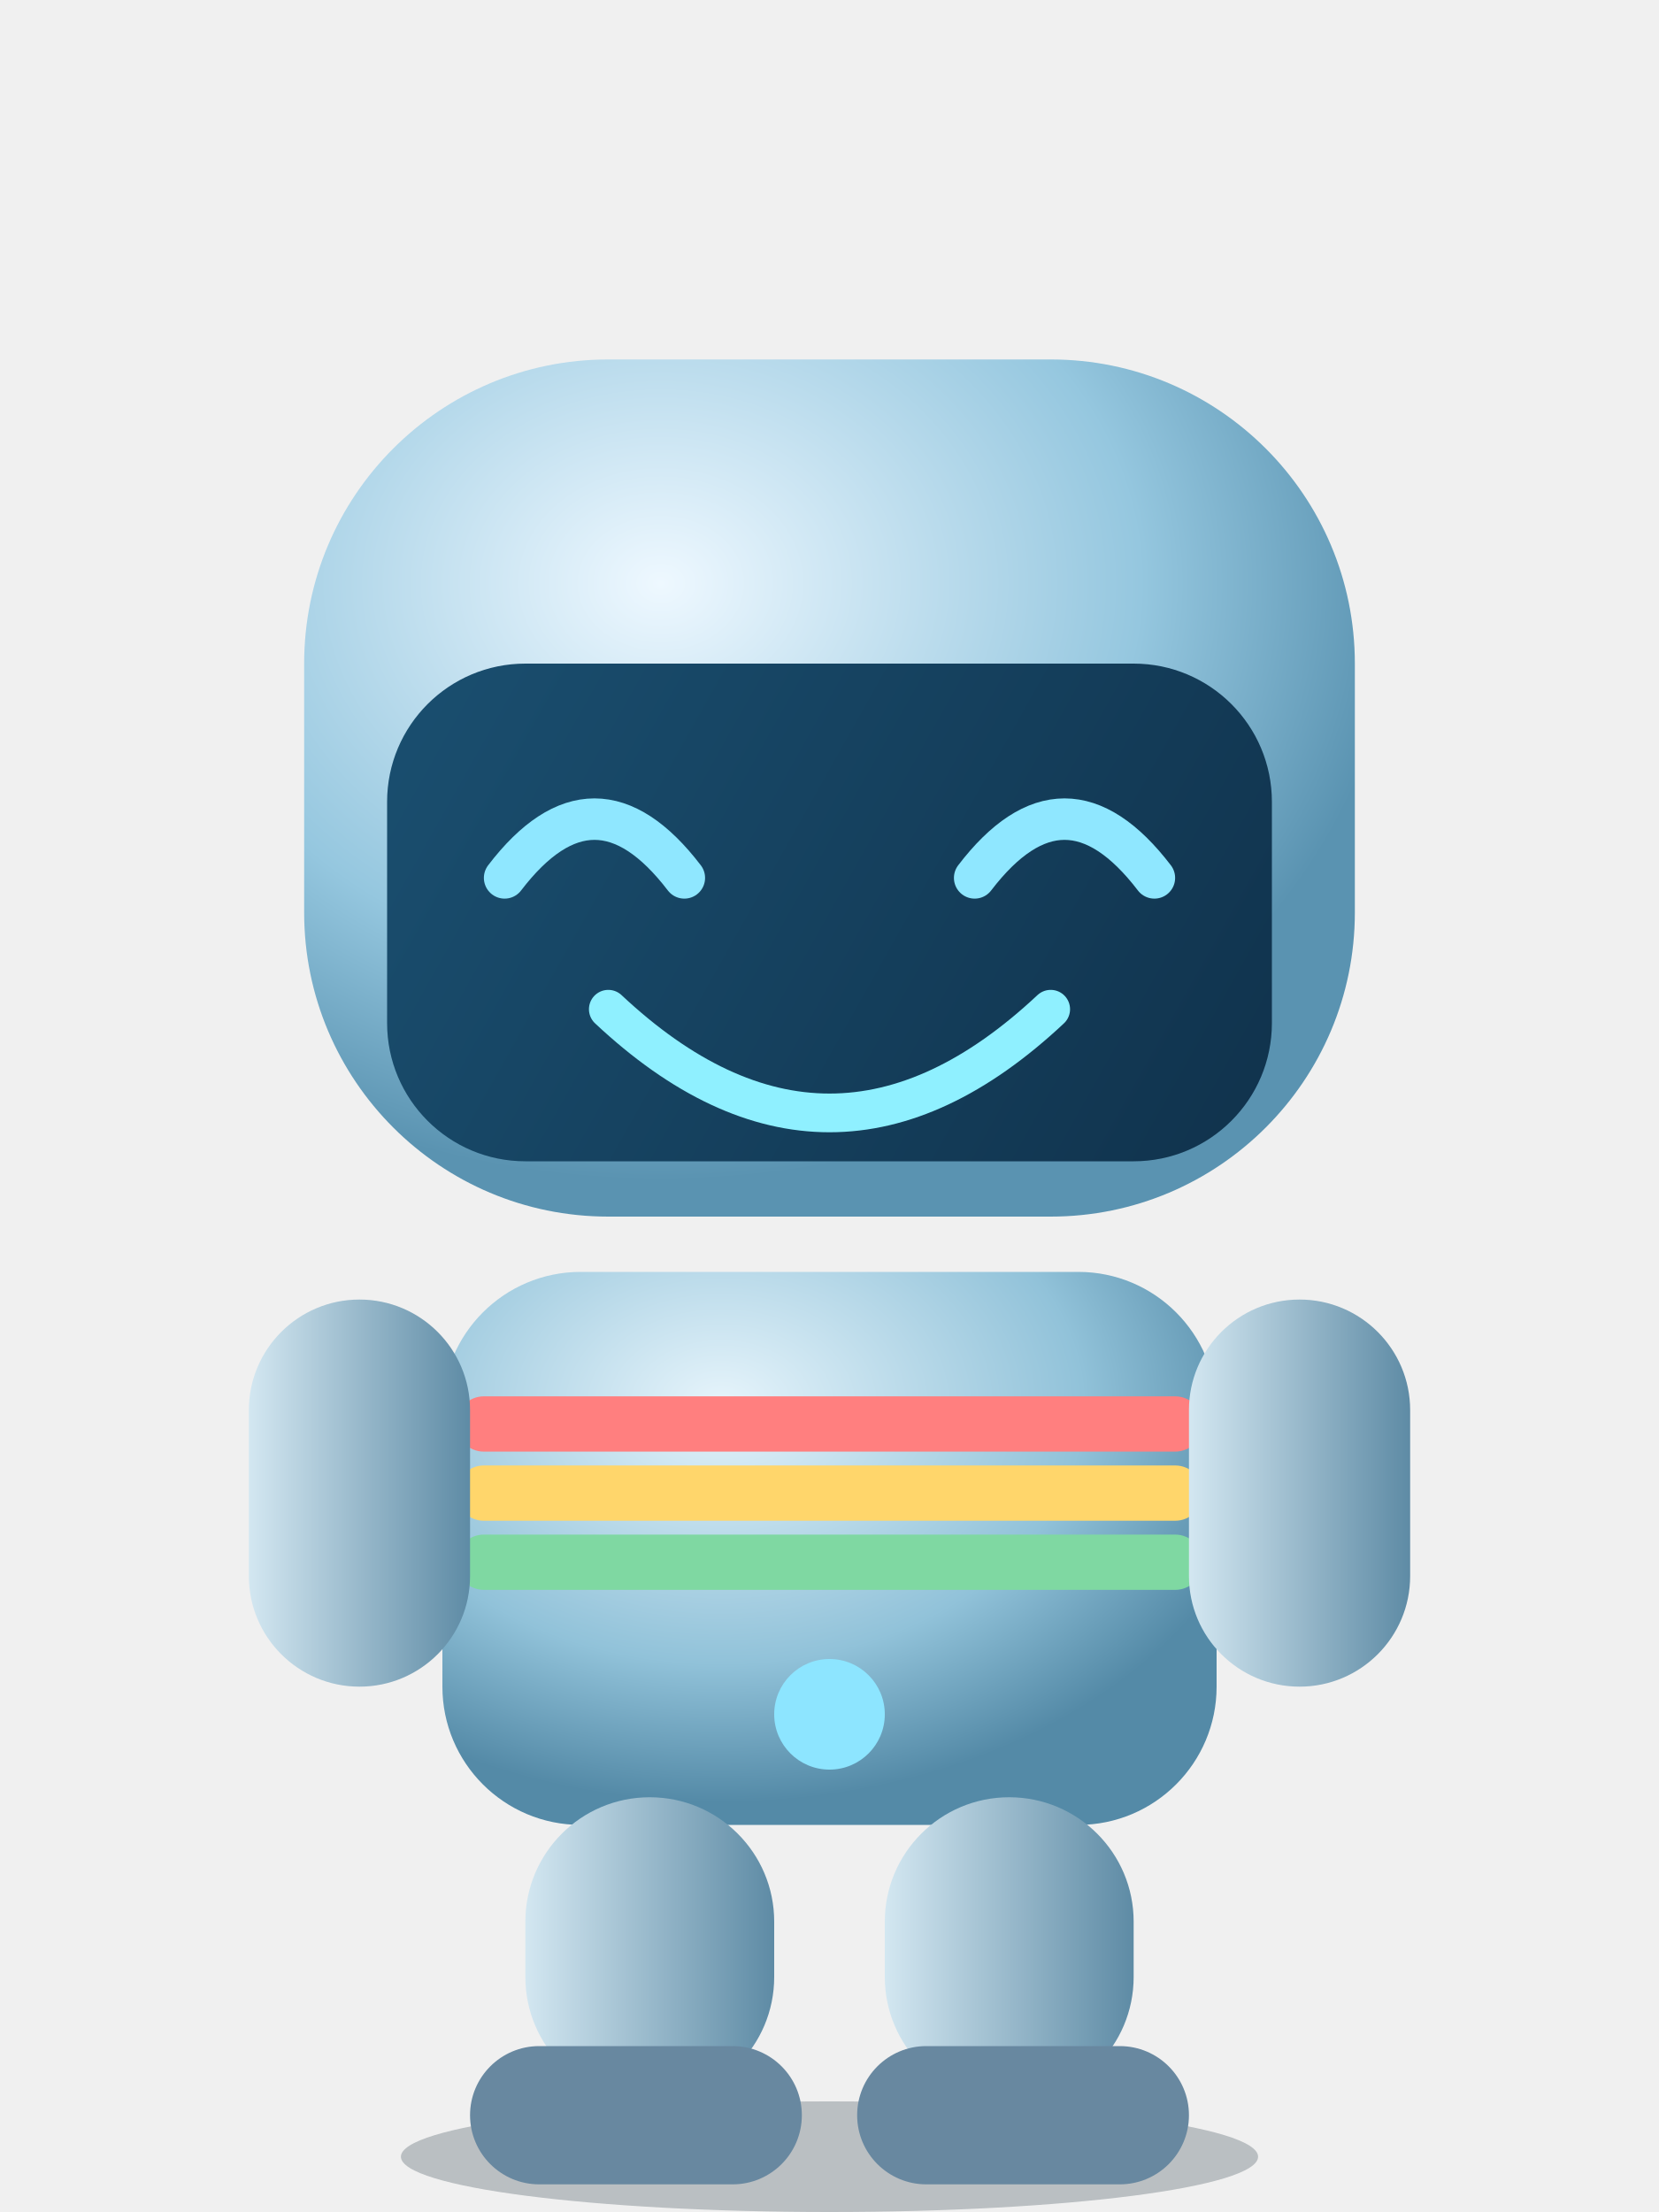
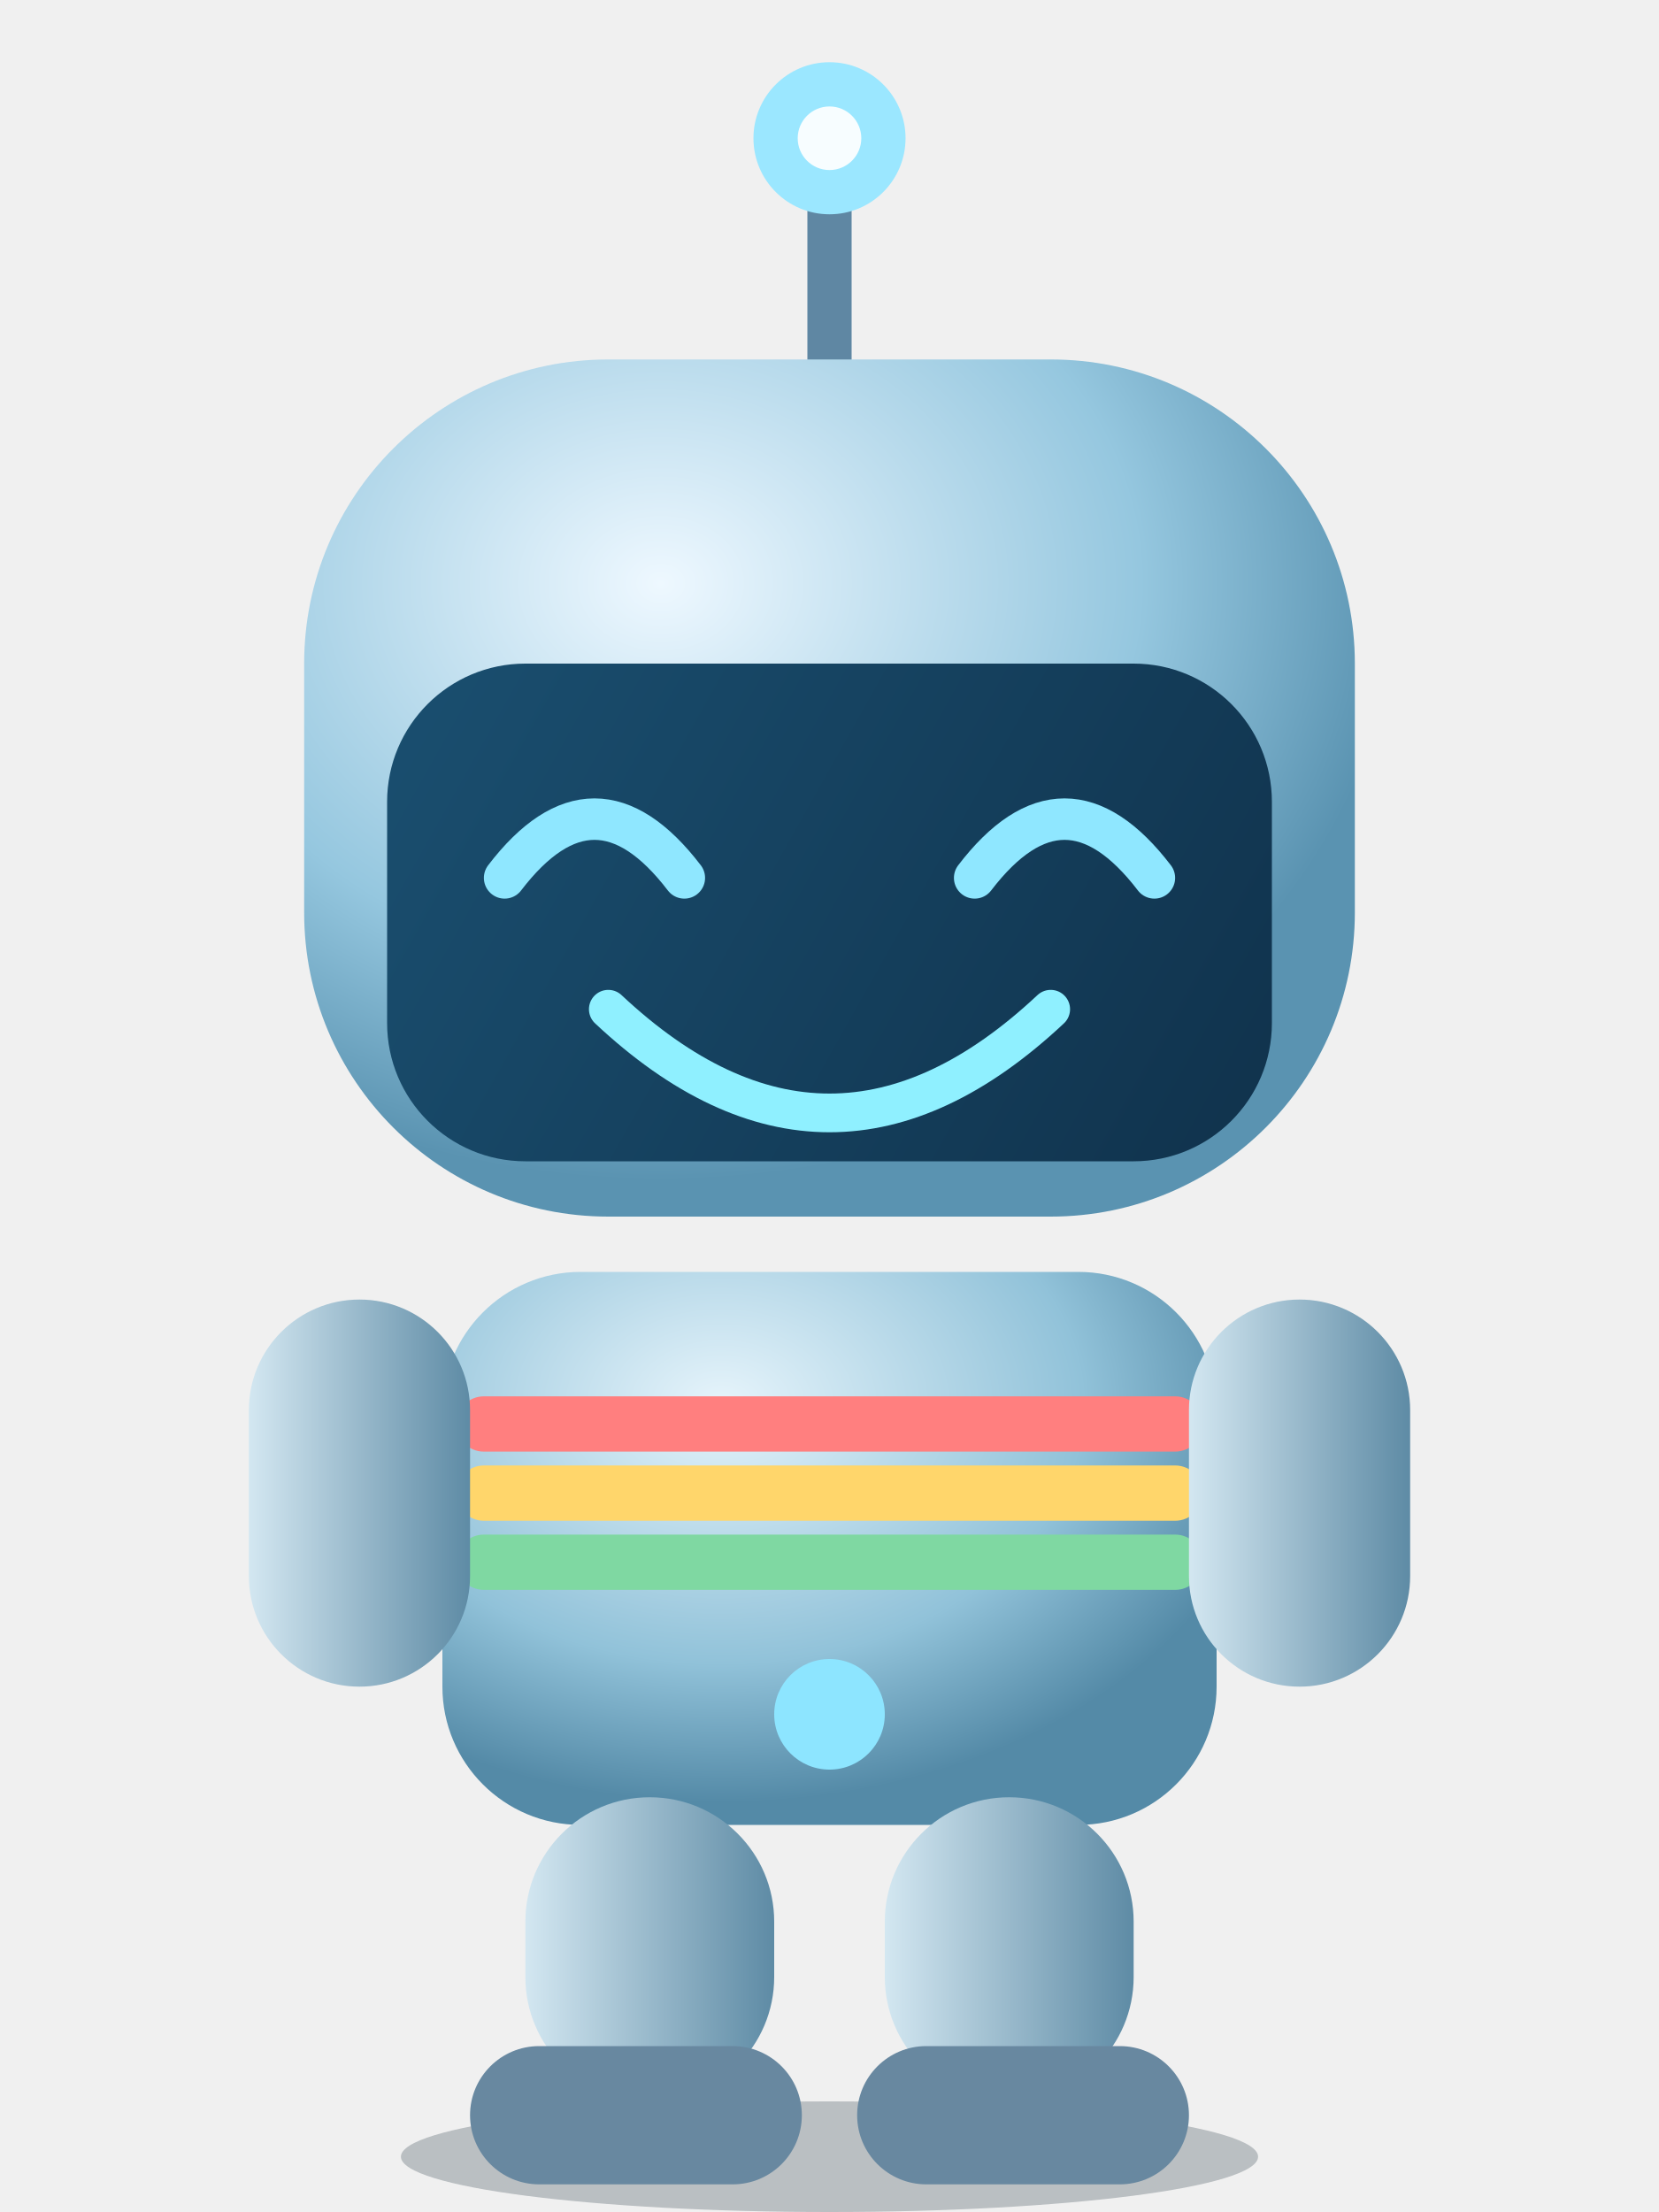
<svg xmlns="http://www.w3.org/2000/svg" width="120" height="160" viewBox="0 0 120 160" fill="none">
  <defs>
    <radialGradient id="head" cx="34%" cy="26%" r="70%">
      <stop offset="0%" stop-color="#eef8ff" />
      <stop offset="65%" stop-color="#95c7df" />
      <stop offset="100%" stop-color="#5a93b1" />
    </radialGradient>
    <radialGradient id="body" cx="36%" cy="24%" r="72%">
      <stop offset="0%" stop-color="#e6f4fb" />
      <stop offset="65%" stop-color="#91c2d9" />
      <stop offset="100%" stop-color="#548aa7" />
    </radialGradient>
    <linearGradient id="visor" x1="28" y1="48" x2="92" y2="84" gradientUnits="userSpaceOnUse">
      <stop offset="0%" stop-color="#1a4f70" />
      <stop offset="100%" stop-color="#10324c" />
    </linearGradient>
    <linearGradient id="limb" x1="0" y1="0" x2="1" y2="0">
      <stop offset="0%" stop-color="#d3e7f1" />
      <stop offset="100%" stop-color="#5e8ba5" />
    </linearGradient>
  </defs>
  <ellipse cx="60" cy="156" rx="31" ry="4" fill="#102331" fill-opacity="0.24" />
  <g>
+     <path d="M60 26 L60 12" stroke="#5f87a3" stroke-width="3.2" stroke-linecap="round" />
+     <circle cx="60" cy="10" r="5.5" fill="#9be7ff" />
+     <circle cx="60" cy="10" r="2.3" fill="#ffffff" fill-opacity="0.92" />
    <rect x="22" y="26" width="76" height="62" rx="22" fill="url(#head)" />
    <rect x="28" y="48" width="64" height="36" rx="10" fill="url(#visor)" />
    <path d="M36.5 63.5 Q43 55 49.5 63.5" stroke="#8fe7ff" stroke-width="3" stroke-linecap="round" />
    <path d="M70.5 63.5 Q77 55 83.5 63.5" stroke="#8fe7ff" stroke-width="3" stroke-linecap="round" />
    <path d="M44 73 Q60 88 76 73" stroke="#8ff0ff" stroke-width="2.8" stroke-linecap="round" />
    <rect x="32" y="92" width="56" height="40" rx="10" fill="url(#body)" />
    <rect x="33" y="101" width="54" height="4" rx="2" fill="#ff7f7f" />
    <rect x="33" y="106" width="54" height="4" rx="2" fill="#ffd66b" />
    <rect x="33" y="111" width="54" height="4" rx="2" fill="#7fd8a2" />
    <circle cx="60" cy="124" r="4" fill="#8de5ff" />
    <rect x="18" y="94" width="16" height="28" rx="8" fill="url(#limb)" />
    <rect x="86" y="94" width="16" height="28" rx="8" fill="url(#limb)" />
    <rect x="38" y="130" width="18" height="22" rx="9" fill="url(#limb)" />
    <rect x="64" y="130" width="18" height="22" rx="9" fill="url(#limb)" />
    <rect x="34" y="148" width="24" height="10" rx="5" fill="#6888a0" />
    <rect x="62" y="148" width="24" height="10" rx="5" fill="#6888a0" />
  </g>
</svg>
